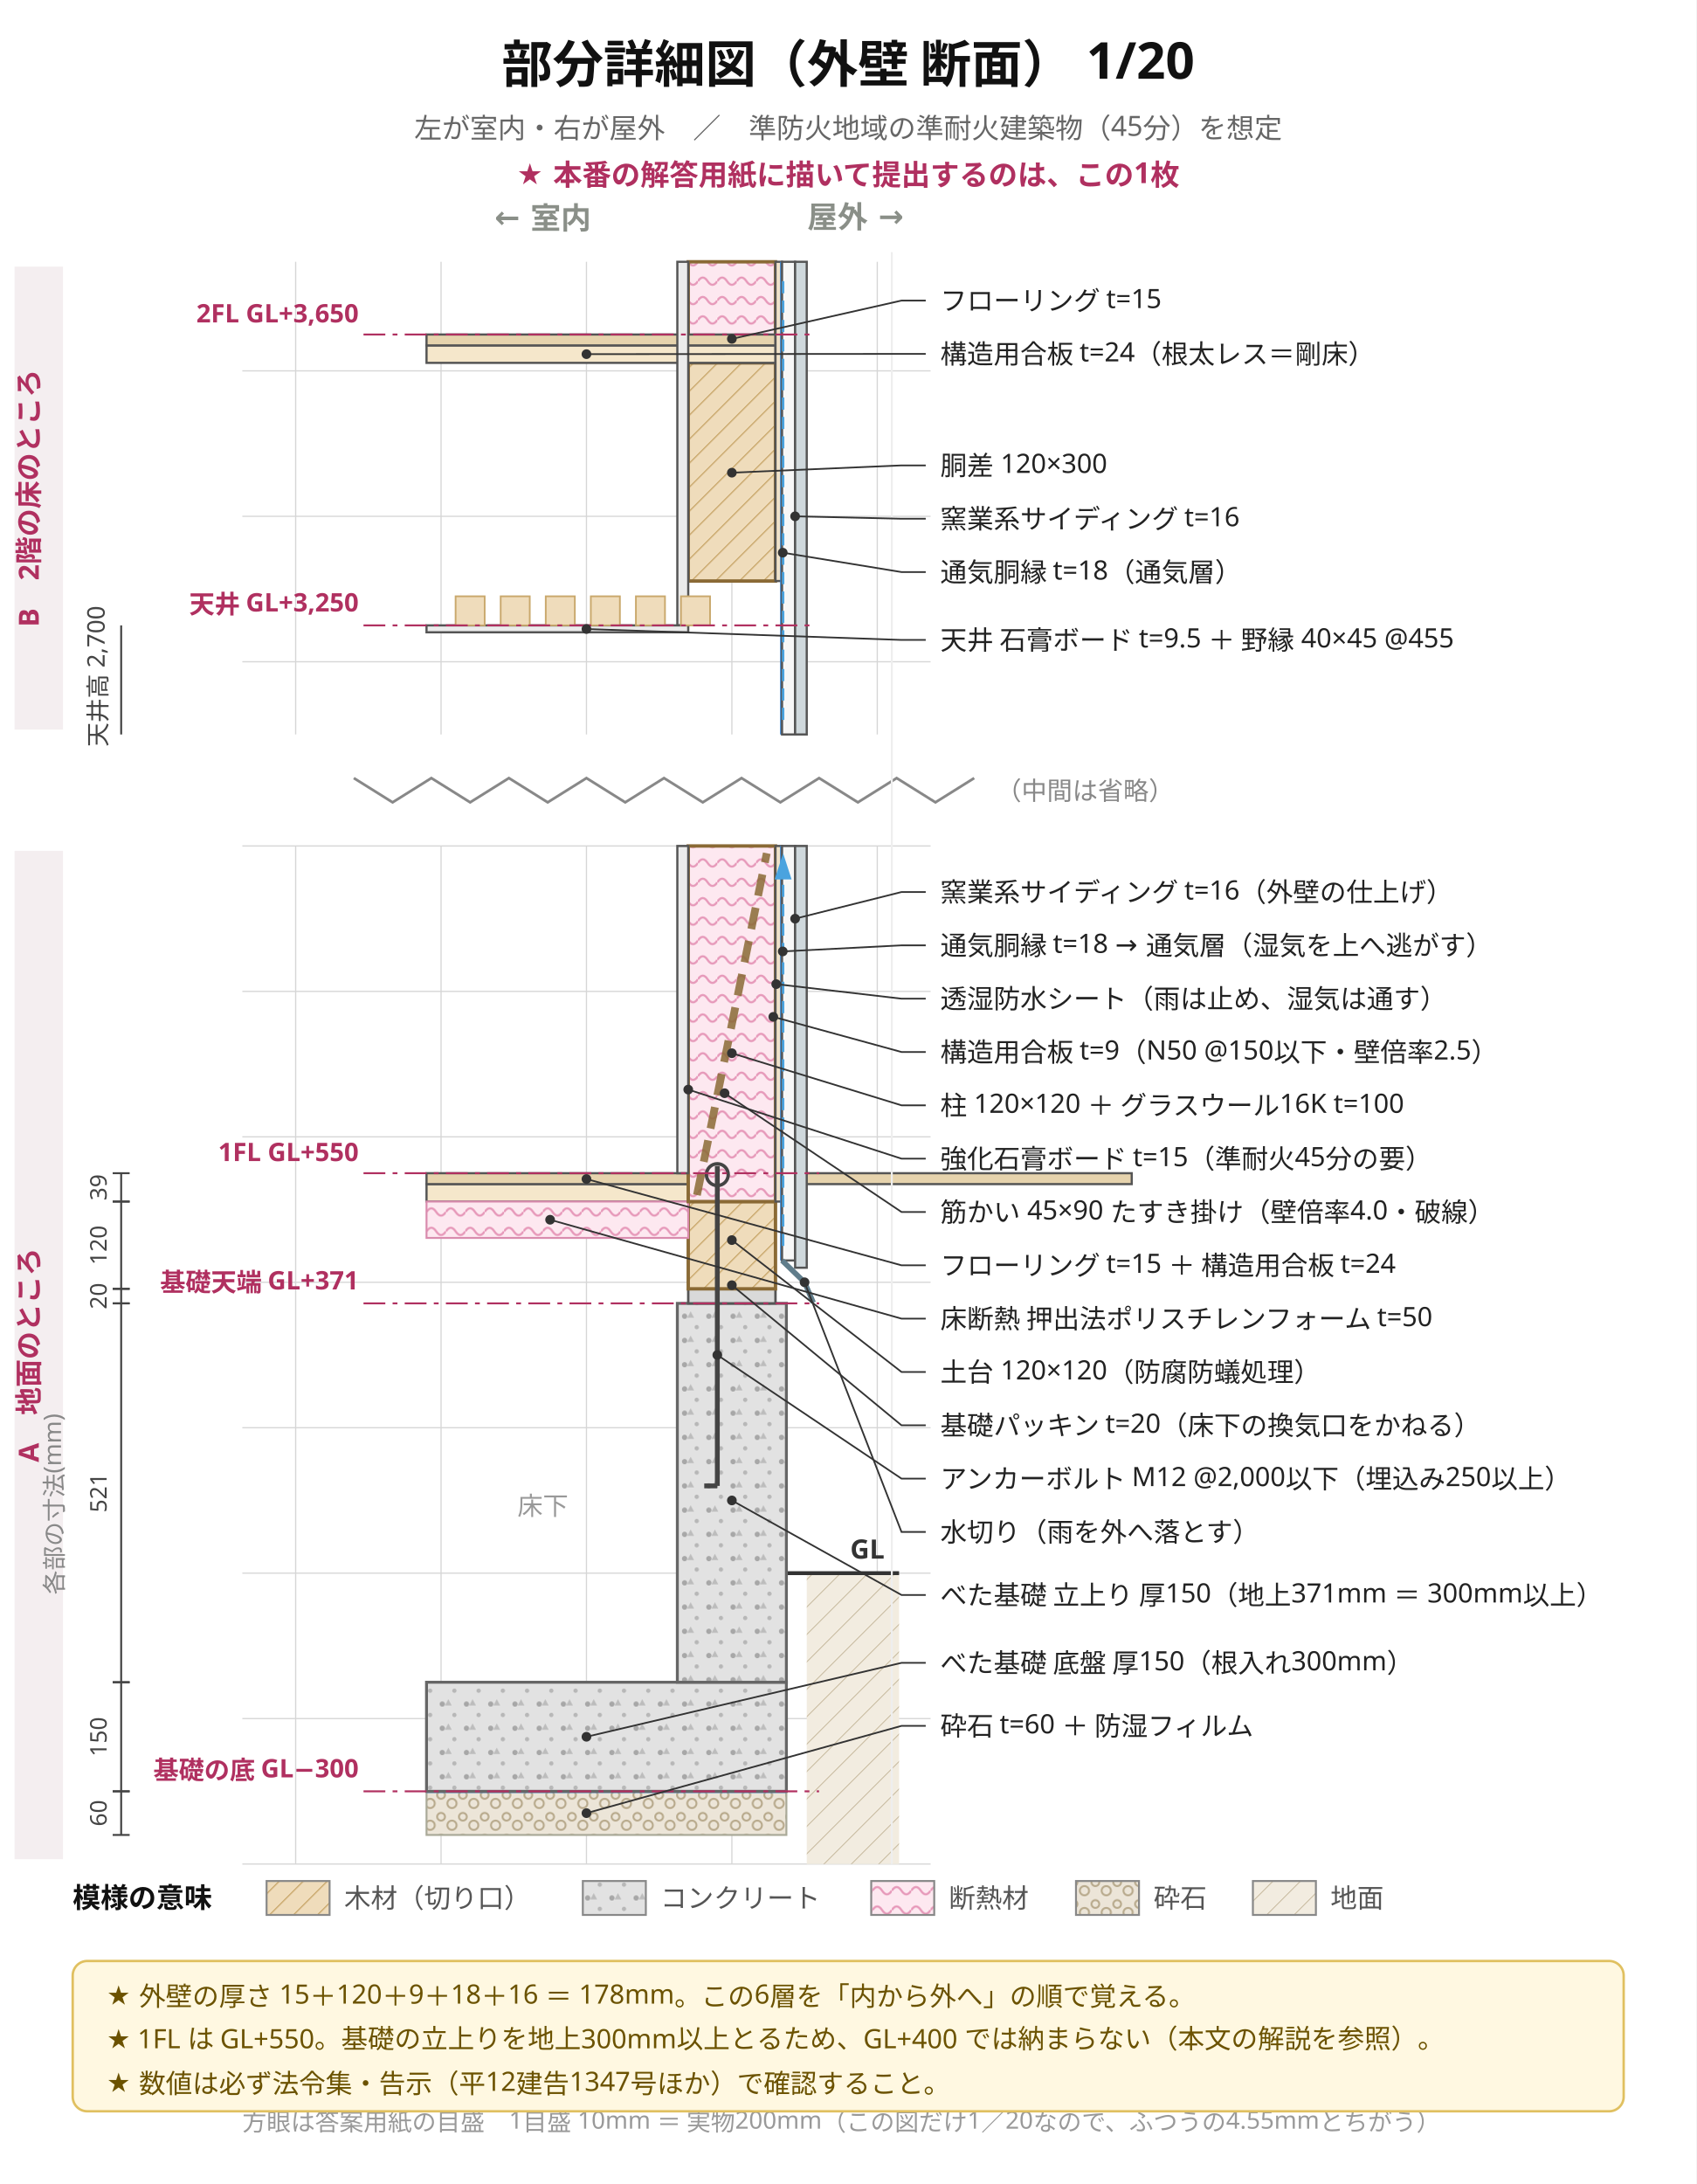
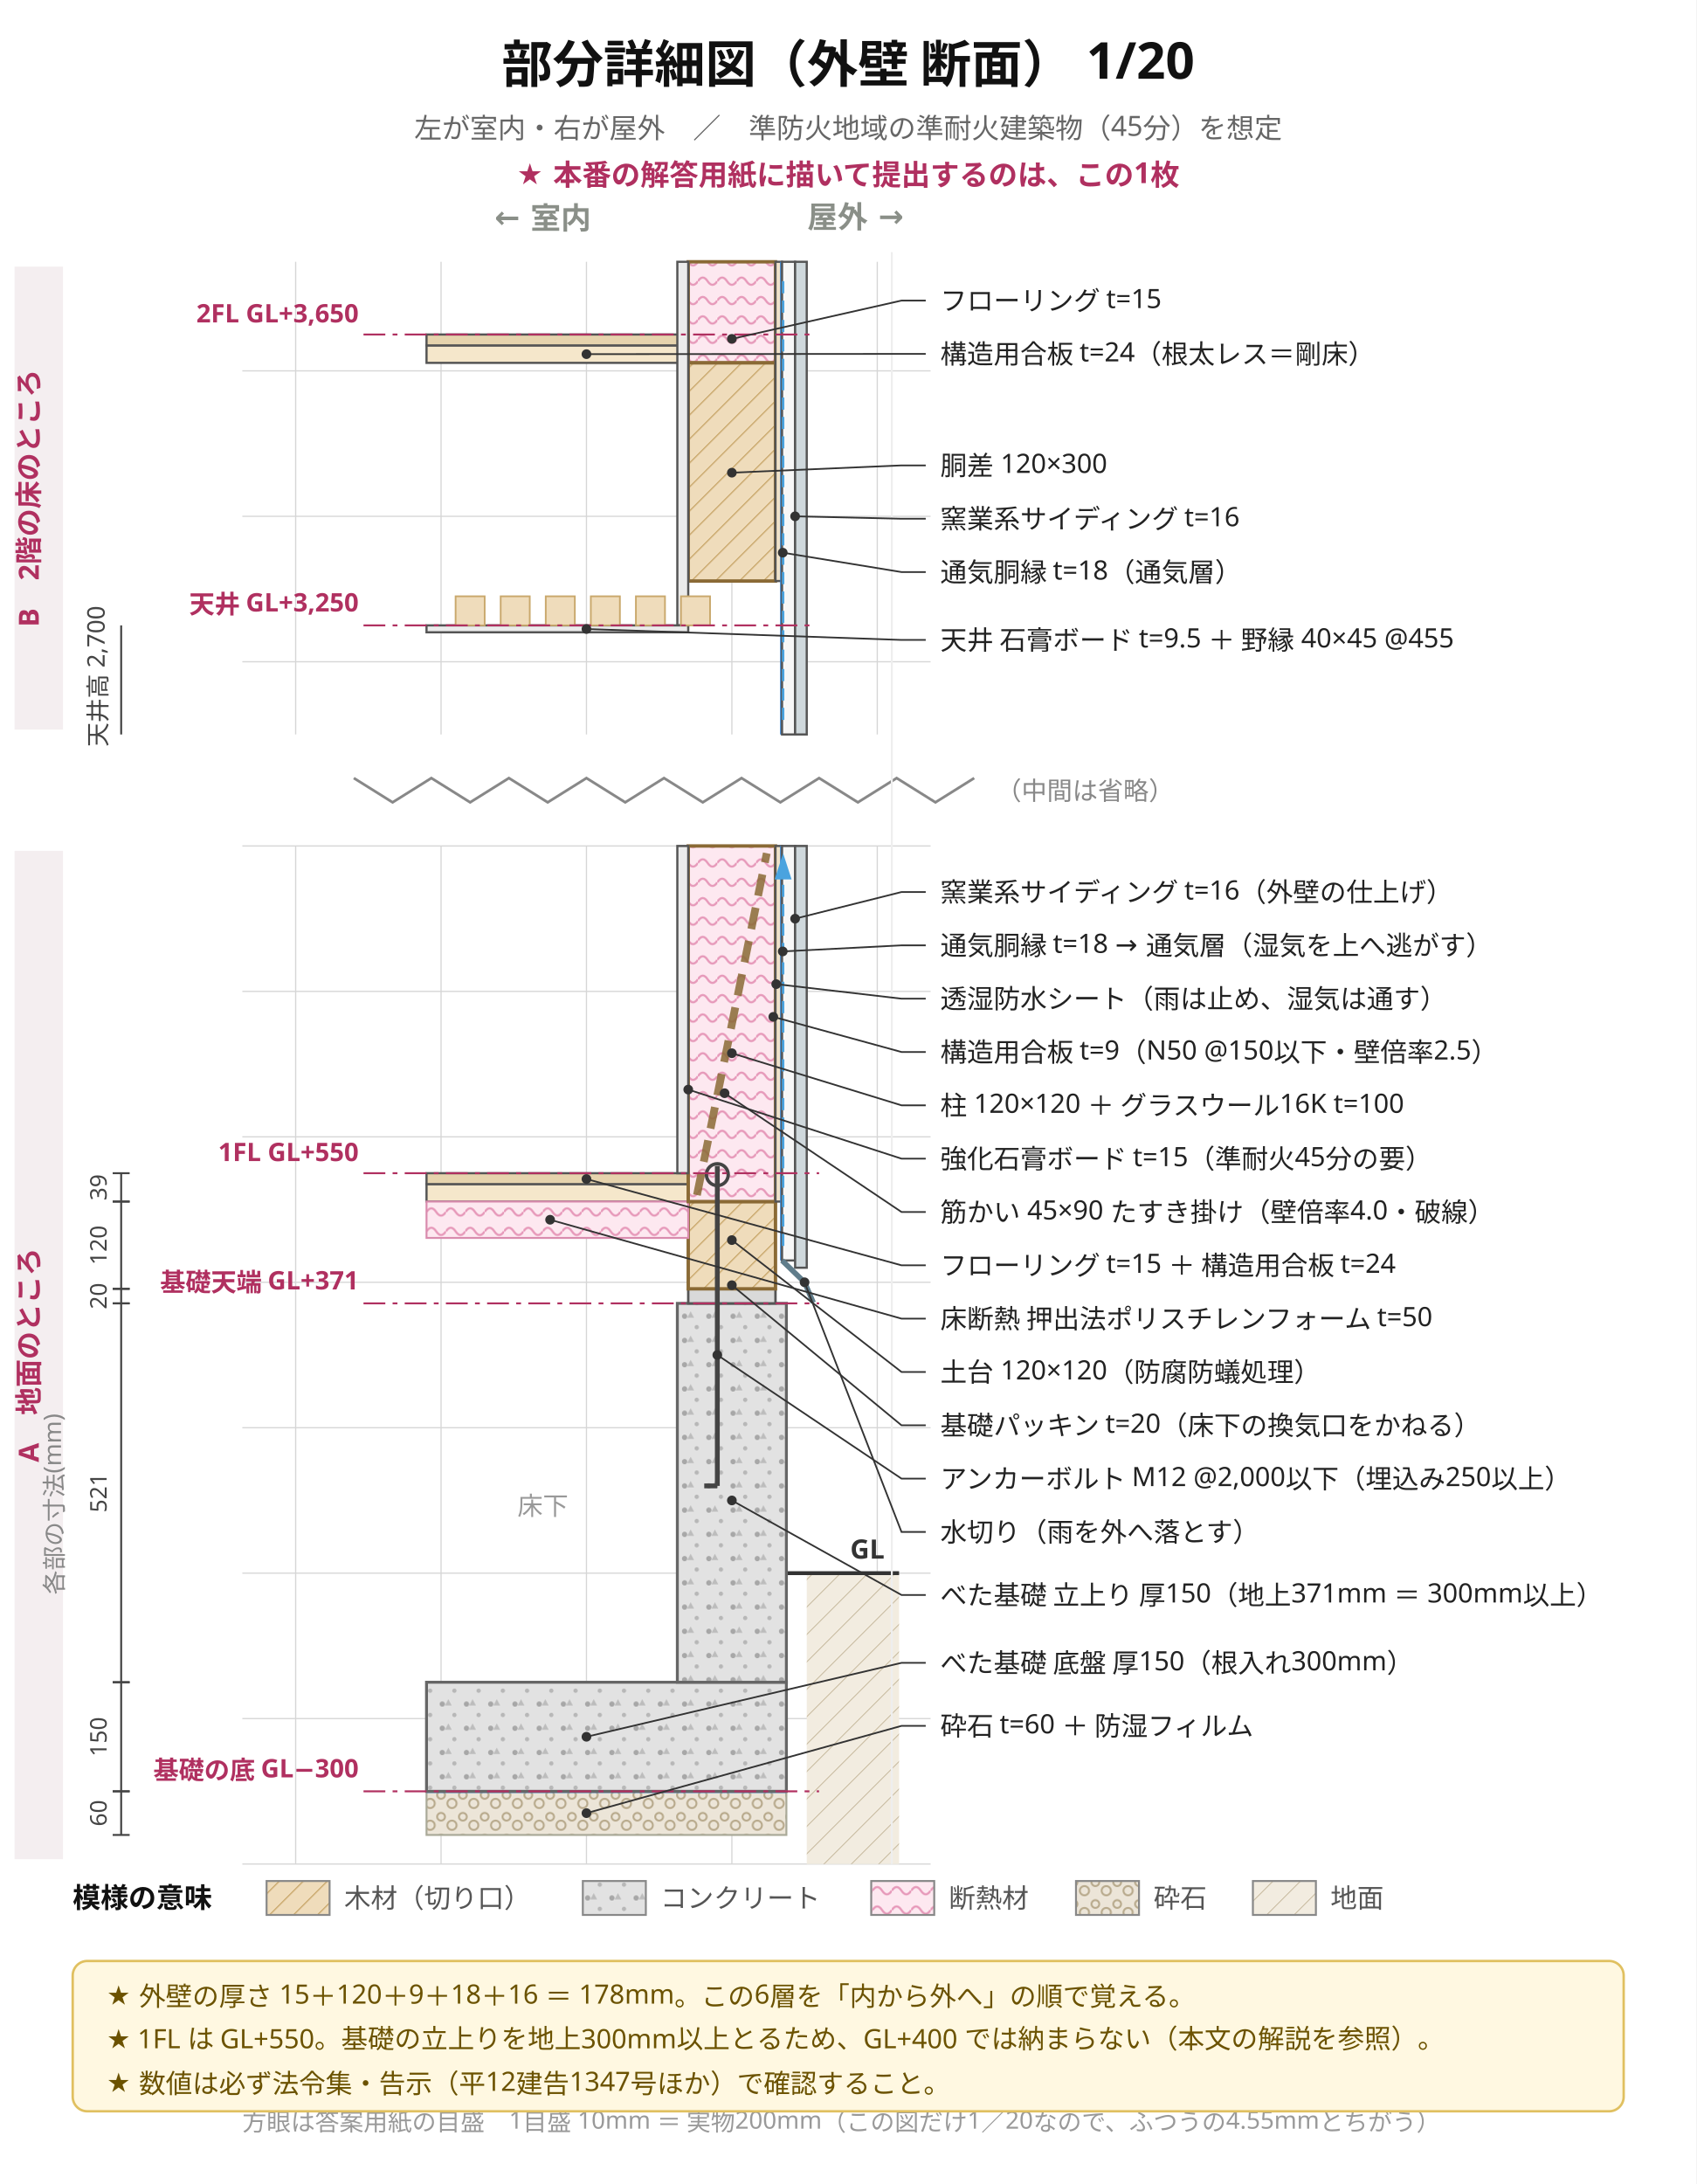
<svg xmlns="http://www.w3.org/2000/svg" viewBox="0 0 700 901" width="700" height="901" font-family="'Hiragino Sans','Hiragino Kaku Gothic ProN','Noto Sans JP','Yu Gothic',Meiryo,'IPAGothic',sans-serif">
  <rect width="700" height="901" fill="#ffffff" />
  <defs>
    <pattern id="pWood" width="7" height="7" patternUnits="userSpaceOnUse" patternTransform="rotate(45)">
      <rect width="7" height="7" fill="#efdcbb" />
      <line x1="0" y1="0" x2="0" y2="7" stroke="#c9a86c" stroke-width="1" />
    </pattern>
    <pattern id="pConc" width="10" height="10" patternUnits="userSpaceOnUse">
      <rect width="10" height="10" fill="#e2e2e2" />
      <circle cx="2.5" cy="3" r="1.1" fill="#a8a8a8" />
      <circle cx="7.5" cy="7.5" r="0.9" fill="#b8b8b8" />
      <path d="M5 1 L6.4 3.6 L3.6 3.6 Z" fill="#bdbdbd" />
    </pattern>
    <pattern id="pIns" width="8" height="8" patternUnits="userSpaceOnUse">
      <rect width="8" height="8" fill="#fde8f0" />
      <path d="M0 4 Q2 1 4 4 T8 4" stroke="#e79bbb" stroke-width="0.9" fill="none" />
    </pattern>
    <pattern id="pGrav" width="9" height="9" patternUnits="userSpaceOnUse">
      <rect width="9" height="9" fill="#ece5d8" />
      <circle cx="2" cy="2.5" r="1.6" fill="none" stroke="#b9ab8e" stroke-width="0.8" />
      <circle cx="6.5" cy="6" r="1.9" fill="none" stroke="#b9ab8e" stroke-width="0.8" />
    </pattern>
    <pattern id="pGround" width="8" height="8" patternUnits="userSpaceOnUse" patternTransform="rotate(45)">
      <rect width="8" height="8" fill="#f2ece0" />
      <line x1="0" y1="0" x2="0" y2="8" stroke="#cbbfa5" stroke-width="0.8" />
    </pattern>
  </defs>
  <text x="350" y="34" font-size="21" text-anchor="middle" fill="#111" font-weight="700" font-family="'Hiragino Sans','Hiragino Kaku Gothic ProN','Noto Sans JP','Yu Gothic',Meiryo,'IPAGothic',sans-serif">部分詳細図（外壁 断面） 1/20</text>
  <text x="350" y="57" font-size="11.5" text-anchor="middle" fill="#666" font-weight="400" font-family="'Hiragino Sans','Hiragino Kaku Gothic ProN','Noto Sans JP','Yu Gothic',Meiryo,'IPAGothic',sans-serif">左が室内・右が屋外　／　準防火地域の準耐火建築物（45分）を想定</text>
  <text x="350" y="76" font-size="12" text-anchor="middle" fill="#b03060" font-weight="700" font-family="'Hiragino Sans','Hiragino Kaku Gothic ProN','Noto Sans JP','Yu Gothic',Meiryo,'IPAGothic',sans-serif">★ 本番の解答用紙に描いて提出するのは、この1枚</text>
  <line x1="122" y1="108" x2="122" y2="303" stroke="#d6d6d6" stroke-width="0.5" />
  <line x1="122" y1="349" x2="122" y2="769" stroke="#d6d6d6" stroke-width="0.5" />
  <line x1="182" y1="108" x2="182" y2="303" stroke="#d6d6d6" stroke-width="0.5" />
  <line x1="182" y1="349" x2="182" y2="769" stroke="#d6d6d6" stroke-width="0.5" />
  <line x1="242" y1="108" x2="242" y2="303" stroke="#d6d6d6" stroke-width="0.5" />
  <line x1="242" y1="349" x2="242" y2="769" stroke="#d6d6d6" stroke-width="0.5" />
  <line x1="302" y1="108" x2="302" y2="303" stroke="#d6d6d6" stroke-width="0.5" />
  <line x1="302" y1="349" x2="302" y2="769" stroke="#d6d6d6" stroke-width="0.5" />
  <line x1="362" y1="108" x2="362" y2="303" stroke="#d6d6d6" stroke-width="0.5" />
  <line x1="362" y1="349" x2="362" y2="769" stroke="#d6d6d6" stroke-width="0.5" />
  <line x1="100" y1="273" x2="384" y2="273" stroke="#d6d6d6" stroke-width="0.5" />
  <line x1="100" y1="213" x2="384" y2="213" stroke="#d6d6d6" stroke-width="0.5" />
  <line x1="100" y1="153" x2="384" y2="153" stroke="#d6d6d6" stroke-width="0.5" />
  <line x1="100" y1="769" x2="384" y2="769" stroke="#d6d6d6" stroke-width="0.5" />
  <line x1="100" y1="709" x2="384" y2="709" stroke="#d6d6d6" stroke-width="0.5" />
  <line x1="100" y1="649" x2="384" y2="649" stroke="#d6d6d6" stroke-width="0.5" />
  <line x1="100" y1="589" x2="384" y2="589" stroke="#d6d6d6" stroke-width="0.5" />
  <line x1="100" y1="529" x2="384" y2="529" stroke="#d6d6d6" stroke-width="0.5" />
  <line x1="100" y1="469" x2="384" y2="469" stroke="#d6d6d6" stroke-width="0.5" />
  <line x1="100" y1="409" x2="384" y2="409" stroke="#d6d6d6" stroke-width="0.5" />
  <line x1="100" y1="349" x2="384" y2="349" stroke="#d6d6d6" stroke-width="0.5" />
  <text x="100" y="879" font-size="10" text-anchor="start" fill="#999" font-weight="400" font-family="'Hiragino Sans','Hiragino Kaku Gothic ProN','Noto Sans JP','Yu Gothic',Meiryo,'IPAGothic',sans-serif">方眼は答案用紙の目盛　1目盛 10mm ＝ 実物200mm（この図だけ1／20なので、ふつうの4.55mmとちがう）</text>
  <text x="224" y="94" font-size="12.5" text-anchor="middle" fill="#8a8f88" font-weight="700" font-family="'Hiragino Sans','Hiragino Kaku Gothic ProN','Noto Sans JP','Yu Gothic',Meiryo,'IPAGothic',sans-serif">← 室内</text>
  <text x="353" y="94" font-size="12.5" text-anchor="middle" fill="#8a8f88" font-weight="700" font-family="'Hiragino Sans','Hiragino Kaku Gothic ProN','Noto Sans JP','Yu Gothic',Meiryo,'IPAGothic',sans-serif">屋外 →</text>
  <rect x="284" y="108" width="36" height="41.7" fill="url(#pIns)" stroke="#8a6a35" stroke-width="1.4" />
  <rect x="284" y="149.7" width="36" height="90" fill="url(#pWood)" stroke="#8a6a35" stroke-width="1.4" />
-   <rect x="176" y="142.5" width="144" height="7.2" fill="#f5e7cb" stroke="#555" stroke-width="0.9" />
-   <rect x="176" y="138" width="144" height="4.5" fill="#e6d3ad" stroke="#555" stroke-width="0.9" />
+   <rect x="176" y="142.5" width="108" height="7.2" fill="#f5e7cb" stroke="#555" stroke-width="0.9" />
+   <rect x="176" y="138" width="108" height="4.5" fill="#e6d3ad" stroke="#555" stroke-width="0.9" />
  <rect x="320" y="108" width="2.7" height="131.7" fill="#f0e2c8" stroke="#555" stroke-width="0.9" />
  <line x1="322.7" y1="108" x2="322.7" y2="303" stroke="#2f7fd0" stroke-width="1.6" />
  <rect x="322.7" y="108" width="5.4" height="195" fill="#f7f7f7" stroke="#555" stroke-width="0.9" />
  <rect x="328.1" y="108" width="4.8" height="195" fill="#cfd8dc" stroke="#555" stroke-width="0.9" />
  <rect x="279.5" y="108" width="4.5" height="150" fill="#ebebeb" stroke="#555" stroke-width="0.9" />
  <rect x="176" y="258" width="108" height="2.85" fill="#ebebeb" stroke="#555" stroke-width="0.9" />
  <rect x="188" y="246" width="12" height="12" fill="#efdcbb" stroke="#c9a86c" stroke-width="0.7" />
  <rect x="206.6" y="246" width="12" height="12" fill="#efdcbb" stroke="#c9a86c" stroke-width="0.7" />
  <rect x="225.2" y="246" width="12" height="12" fill="#efdcbb" stroke="#c9a86c" stroke-width="0.7" />
  <rect x="243.8" y="246" width="12" height="12" fill="#efdcbb" stroke="#c9a86c" stroke-width="0.7" />
  <rect x="262.4" y="246" width="12" height="12" fill="#efdcbb" stroke="#c9a86c" stroke-width="0.7" />
  <rect x="281" y="246" width="12" height="12" fill="#efdcbb" stroke="#c9a86c" stroke-width="0.7" />
  <line x1="323.15" y1="297" x2="323.15" y2="114" stroke="#4aa3df" stroke-width="1.0" stroke-dasharray="5 3" />
  <line x1="150" y1="138" x2="335" y2="138" stroke="#b03060" stroke-width="0.8" stroke-dasharray="9 3 2 3" />
  <text x="148" y="133" font-size="10.5" text-anchor="end" fill="#b03060" font-weight="700" font-family="'Hiragino Sans','Hiragino Kaku Gothic ProN','Noto Sans JP','Yu Gothic',Meiryo,'IPAGothic',sans-serif">2FL  GL+3,650</text>
  <line x1="150" y1="258" x2="335" y2="258" stroke="#b03060" stroke-width="0.8" stroke-dasharray="9 3 2 3" />
  <text x="148" y="253" font-size="10.5" text-anchor="end" fill="#b03060" font-weight="700" font-family="'Hiragino Sans','Hiragino Kaku Gothic ProN','Noto Sans JP','Yu Gothic',Meiryo,'IPAGothic',sans-serif">天井 GL+3,250</text>
  <rect x="6" y="110" width="20" height="191" fill="#f4eef0" stroke="none" />
  <g transform="translate(16,205.5) rotate(-90)">
    <text x="0" y="0" font-size="11.5" text-anchor="middle" fill="#b03060" font-weight="700" font-family="'Hiragino Sans','Hiragino Kaku Gothic ProN','Noto Sans JP','Yu Gothic',Meiryo,'IPAGothic',sans-serif">B　2階の床のところ</text>
  </g>
  <path d="M 146.0 321.0 L 162.0 331.0 L 178.0 321.0 L 194.0 331.0 L 210.0 321.0 L 226.0 331.0 L 242.0 321.0 L 258.0 331.0 L 274.0 321.0 L 290.0 331.0 L 306.0 321.0 L 322.0 331.0 L 338.0 321.0 L 354.0 331.0 L 370.0 321.0 L 386.0 331.0 L 402.0 321.0" stroke="#888" stroke-width="1.1" fill="none" />
  <text x="411" y="330" font-size="10.5" text-anchor="start" fill="#888" font-weight="400" font-family="'Hiragino Sans','Hiragino Kaku Gothic ProN','Noto Sans JP','Yu Gothic',Meiryo,'IPAGothic',sans-serif">（中間は省略）</text>
  <rect x="332.9" y="649" width="38.1" height="120" fill="url(#pGround)" stroke="none" stroke-width="0.9" />
  <line x1="324.5" y1="649" x2="371" y2="649" stroke="#333" stroke-width="1.6" />
  <text x="365" y="643" font-size="11" text-anchor="end" fill="#333" font-weight="700" font-family="'Hiragino Sans','Hiragino Kaku Gothic ProN','Noto Sans JP','Yu Gothic',Meiryo,'IPAGothic',sans-serif">GL</text>
  <rect x="176" y="739" width="148.5" height="18" fill="url(#pGrav)" stroke="#aa9" stroke-width="0.8" />
  <line x1="176" y1="739" x2="324.5" y2="739" stroke="#2f7fd0" stroke-width="1.4" />
  <rect x="176" y="694" width="148.5" height="45" fill="url(#pConc)" stroke="#666" stroke-width="1.2" />
  <rect x="279.5" y="537.7" width="45" height="156.3" fill="url(#pConc)" stroke="#666" stroke-width="1.2" />
  <text x="224" y="625" font-size="10.5" text-anchor="middle" fill="#999" font-weight="400" font-family="'Hiragino Sans','Hiragino Kaku Gothic ProN','Noto Sans JP','Yu Gothic',Meiryo,'IPAGothic',sans-serif">床下</text>
  <rect x="284" y="531.7" width="36" height="6" fill="#d9d9d9" stroke="#555" stroke-width="1.0" />
  <rect x="284" y="495.7" width="36" height="36" fill="url(#pWood)" stroke="#8a6a35" stroke-width="1.4" />
-   <rect x="176" y="488.5" width="144" height="7.2" fill="#f5e7cb" stroke="#555" stroke-width="0.9" />
-   <rect x="176" y="484" width="291" height="4.5" fill="#e6d3ad" stroke="#555" stroke-width="0.9" />
+   <rect x="176" y="488.5" width="108" height="7.2" fill="#f5e7cb" stroke="#555" stroke-width="0.9" />
+   <rect x="176" y="484" width="108" height="4.5" fill="#e6d3ad" stroke="#555" stroke-width="0.9" />
  <rect x="176" y="495.7" width="108" height="15" fill="url(#pIns)" stroke="#d98cae" stroke-width="0.8" />
  <rect x="284" y="349" width="36" height="146.7" fill="url(#pIns)" stroke="none" stroke-width="0.9" />
  <rect x="284" y="349" width="36" height="146.7" fill="none" stroke="#8a6a35" stroke-width="1.4" />
  <rect x="320" y="349" width="2.7" height="146.7" fill="#f0e2c8" stroke="#555" stroke-width="0.9" />
  <line x1="322.7" y1="349" x2="322.7" y2="520" stroke="#2f7fd0" stroke-width="1.6" />
  <rect x="322.7" y="349" width="5.4" height="171" fill="#f7f7f7" stroke="#555" stroke-width="0.9" />
  <rect x="328.1" y="349" width="4.8" height="174" fill="#cfd8dc" stroke="#555" stroke-width="0.9" />
  <rect x="279.5" y="349" width="4.5" height="135" fill="#ebebeb" stroke="#555" stroke-width="0.9" />
  <polyline points="322.7,520 332,529 335.6,537.4" stroke="#607d8b" stroke-width="2.2" fill="none" />
  <line x1="323.15" y1="514" x2="323.15" y2="355" stroke="#4aa3df" stroke-width="1.0" stroke-dasharray="5 3" />
  <polygon points="323.15,352 319.65,362.8 326.65,362.8" fill="#4aa3df" />
  <line x1="287.6" y1="493" x2="316.4" y2="352" stroke="#8a6a35" stroke-width="3.2" stroke-dasharray="9 5" opacity="0.85" />
  <line x1="296" y1="613" x2="296" y2="481" stroke="#444" stroke-width="2.0" />
  <line x1="290.6" y1="613" x2="296" y2="613" stroke="#444" stroke-width="2.0" />
  <circle cx="296" cy="484.6" r="4.5" fill="none" stroke="#444" stroke-width="1.4" />
  <line x1="150" y1="484" x2="338" y2="484" stroke="#b03060" stroke-width="0.8" stroke-dasharray="9 3 2 3" />
  <text x="148" y="479" font-size="10.5" text-anchor="end" fill="#b03060" font-weight="700" font-family="'Hiragino Sans','Hiragino Kaku Gothic ProN','Noto Sans JP','Yu Gothic',Meiryo,'IPAGothic',sans-serif">1FL  GL+550</text>
  <line x1="150" y1="537.7" x2="338" y2="537.7" stroke="#b03060" stroke-width="0.8" stroke-dasharray="9 3 2 3" />
  <text x="148" y="532.7" font-size="10.5" text-anchor="end" fill="#b03060" font-weight="700" font-family="'Hiragino Sans','Hiragino Kaku Gothic ProN','Noto Sans JP','Yu Gothic',Meiryo,'IPAGothic',sans-serif">基礎天端 GL+371</text>
  <line x1="150" y1="739" x2="338" y2="739" stroke="#b03060" stroke-width="0.8" stroke-dasharray="9 3 2 3" />
  <text x="148" y="734" font-size="10.5" text-anchor="end" fill="#b03060" font-weight="700" font-family="'Hiragino Sans','Hiragino Kaku Gothic ProN','Noto Sans JP','Yu Gothic',Meiryo,'IPAGothic',sans-serif">基礎の底 GL−300</text>
  <rect x="6" y="351" width="20" height="416" fill="#f4eef0" stroke="none" />
  <g transform="translate(16,559) rotate(-90)">
    <text x="0" y="0" font-size="11.5" text-anchor="middle" fill="#b03060" font-weight="700" font-family="'Hiragino Sans','Hiragino Kaku Gothic ProN','Noto Sans JP','Yu Gothic',Meiryo,'IPAGothic',sans-serif">A　地面のところ</text>
  </g>
  <line x1="50" y1="757" x2="50" y2="739" stroke="#444" stroke-width="0.8" />
  <line x1="46.5" y1="757" x2="53.5" y2="757" stroke="#444" stroke-width="0.8" />
  <line x1="46.5" y1="739" x2="53.5" y2="739" stroke="#444" stroke-width="0.8" />
  <g transform="translate(44,748) rotate(-90)">
    <text x="0" y="0" font-size="9.5" text-anchor="middle" fill="#444" font-weight="400" font-family="'Hiragino Sans','Hiragino Kaku Gothic ProN','Noto Sans JP','Yu Gothic',Meiryo,'IPAGothic',sans-serif">60</text>
  </g>
  <line x1="50" y1="739" x2="50" y2="694" stroke="#444" stroke-width="0.8" />
  <line x1="46.5" y1="739" x2="53.5" y2="739" stroke="#444" stroke-width="0.8" />
  <line x1="46.5" y1="694" x2="53.5" y2="694" stroke="#444" stroke-width="0.8" />
  <g transform="translate(44,716.5) rotate(-90)">
    <text x="0" y="0" font-size="9.5" text-anchor="middle" fill="#444" font-weight="400" font-family="'Hiragino Sans','Hiragino Kaku Gothic ProN','Noto Sans JP','Yu Gothic',Meiryo,'IPAGothic',sans-serif">150</text>
  </g>
  <line x1="50" y1="694" x2="50" y2="537.7" stroke="#444" stroke-width="0.8" />
  <line x1="46.5" y1="694" x2="53.5" y2="694" stroke="#444" stroke-width="0.8" />
  <line x1="46.5" y1="537.7" x2="53.5" y2="537.7" stroke="#444" stroke-width="0.8" />
  <g transform="translate(44,615.85) rotate(-90)">
    <text x="0" y="0" font-size="9.5" text-anchor="middle" fill="#444" font-weight="400" font-family="'Hiragino Sans','Hiragino Kaku Gothic ProN','Noto Sans JP','Yu Gothic',Meiryo,'IPAGothic',sans-serif">521</text>
  </g>
  <line x1="50" y1="537.7" x2="50" y2="531.7" stroke="#444" stroke-width="0.8" />
  <line x1="46.5" y1="537.7" x2="53.5" y2="537.7" stroke="#444" stroke-width="0.8" />
  <line x1="46.5" y1="531.7" x2="53.5" y2="531.7" stroke="#444" stroke-width="0.8" />
  <g transform="translate(44,534.7) rotate(-90)">
    <text x="0" y="0" font-size="9.5" text-anchor="middle" fill="#444" font-weight="400" font-family="'Hiragino Sans','Hiragino Kaku Gothic ProN','Noto Sans JP','Yu Gothic',Meiryo,'IPAGothic',sans-serif">20</text>
  </g>
  <line x1="50" y1="531.7" x2="50" y2="495.7" stroke="#444" stroke-width="0.8" />
  <line x1="46.5" y1="531.7" x2="53.5" y2="531.7" stroke="#444" stroke-width="0.8" />
  <line x1="46.5" y1="495.7" x2="53.5" y2="495.7" stroke="#444" stroke-width="0.8" />
  <g transform="translate(44,513.7) rotate(-90)">
    <text x="0" y="0" font-size="9.5" text-anchor="middle" fill="#444" font-weight="400" font-family="'Hiragino Sans','Hiragino Kaku Gothic ProN','Noto Sans JP','Yu Gothic',Meiryo,'IPAGothic',sans-serif">120</text>
  </g>
  <line x1="50" y1="495.7" x2="50" y2="484" stroke="#444" stroke-width="0.8" />
  <line x1="46.5" y1="495.7" x2="53.5" y2="495.7" stroke="#444" stroke-width="0.8" />
  <line x1="46.5" y1="484" x2="53.5" y2="484" stroke="#444" stroke-width="0.8" />
  <g transform="translate(44,489.85) rotate(-90)">
    <text x="0" y="0" font-size="9.5" text-anchor="middle" fill="#444" font-weight="400" font-family="'Hiragino Sans','Hiragino Kaku Gothic ProN','Noto Sans JP','Yu Gothic',Meiryo,'IPAGothic',sans-serif">39</text>
  </g>
  <g transform="translate(26,620.5) rotate(-90)">
    <text x="0" y="0" font-size="10" text-anchor="middle" fill="#888" font-weight="400" font-family="'Hiragino Sans','Hiragino Kaku Gothic ProN','Noto Sans JP','Yu Gothic',Meiryo,'IPAGothic',sans-serif">各部の寸法(mm)</text>
  </g>
  <line x1="50" y1="258" x2="50" y2="303" stroke="#444" stroke-width="0.8" />
  <g transform="translate(44,279) rotate(-90)">
    <text x="0" y="0" font-size="10" text-anchor="middle" fill="#444" font-weight="400" font-family="'Hiragino Sans','Hiragino Kaku Gothic ProN','Noto Sans JP','Yu Gothic',Meiryo,'IPAGothic',sans-serif">天井高 2,700</text>
  </g>
  <line x1="368" y1="104" x2="368" y2="769" stroke="#eee" stroke-width="0.8" />
  <circle cx="302" cy="139.8" r="2" fill="#333" />
  <polyline points="302,139.8 372,124 382,124" stroke="#333" stroke-width="0.7" fill="none" />
  <text x="388" y="128" font-size="11" text-anchor="start" fill="#222" font-weight="400" font-family="'Hiragino Sans','Hiragino Kaku Gothic ProN','Noto Sans JP','Yu Gothic',Meiryo,'IPAGothic',sans-serif">フローリング t=15</text>
  <circle cx="242" cy="146.1" r="2" fill="#333" />
  <polyline points="242,146.1 372,146 382,146" stroke="#333" stroke-width="0.7" fill="none" />
  <text x="388" y="150" font-size="11" text-anchor="start" fill="#222" font-weight="400" font-family="'Hiragino Sans','Hiragino Kaku Gothic ProN','Noto Sans JP','Yu Gothic',Meiryo,'IPAGothic',sans-serif">構造用合板 t=24（根太レス＝剛床）</text>
  <circle cx="302" cy="195" r="2" fill="#333" />
  <polyline points="302,195 372,192 382,192" stroke="#333" stroke-width="0.7" fill="none" />
  <text x="388" y="196" font-size="11" text-anchor="start" fill="#222" font-weight="400" font-family="'Hiragino Sans','Hiragino Kaku Gothic ProN','Noto Sans JP','Yu Gothic',Meiryo,'IPAGothic',sans-serif">胴差 120×300</text>
  <circle cx="328.1" cy="213" r="2" fill="#333" />
  <polyline points="328.1,213 372,214 382,214" stroke="#333" stroke-width="0.7" fill="none" />
  <text x="388" y="218" font-size="11" text-anchor="start" fill="#222" font-weight="400" font-family="'Hiragino Sans','Hiragino Kaku Gothic ProN','Noto Sans JP','Yu Gothic',Meiryo,'IPAGothic',sans-serif">窯業系サイディング t=16</text>
  <circle cx="323" cy="228" r="2" fill="#333" />
  <polyline points="323,228 372,236 382,236" stroke="#333" stroke-width="0.7" fill="none" />
  <text x="388" y="240" font-size="11" text-anchor="start" fill="#222" font-weight="400" font-family="'Hiragino Sans','Hiragino Kaku Gothic ProN','Noto Sans JP','Yu Gothic',Meiryo,'IPAGothic',sans-serif">通気胴縁 t=18（通気層）</text>
  <circle cx="242" cy="259.5" r="2" fill="#333" />
  <polyline points="242,259.5 372,264 382,264" stroke="#333" stroke-width="0.7" fill="none" />
  <text x="388" y="268" font-size="11" text-anchor="start" fill="#222" font-weight="400" font-family="'Hiragino Sans','Hiragino Kaku Gothic ProN','Noto Sans JP','Yu Gothic',Meiryo,'IPAGothic',sans-serif">天井 石膏ボード t=9.5 ＋ 野縁 40×45 @455</text>
  <circle cx="328.1" cy="379" r="2" fill="#333" />
  <polyline points="328.1,379 372,368 382,368" stroke="#333" stroke-width="0.7" fill="none" />
  <text x="388" y="372" font-size="11" text-anchor="start" fill="#222" font-weight="400" font-family="'Hiragino Sans','Hiragino Kaku Gothic ProN','Noto Sans JP','Yu Gothic',Meiryo,'IPAGothic',sans-serif">窯業系サイディング t=16（外壁の仕上げ）</text>
  <circle cx="323" cy="392.5" r="2" fill="#333" />
  <polyline points="323,392.5 372,390 382,390" stroke="#333" stroke-width="0.7" fill="none" />
  <text x="388" y="394" font-size="11" text-anchor="start" fill="#222" font-weight="400" font-family="'Hiragino Sans','Hiragino Kaku Gothic ProN','Noto Sans JP','Yu Gothic',Meiryo,'IPAGothic',sans-serif">通気胴縁 t=18 → 通気層（湿気を上へ逃がす）</text>
  <circle cx="320.3" cy="406" r="2" fill="#333" />
  <polyline points="320.3,406 372,412 382,412" stroke="#333" stroke-width="0.7" fill="none" />
  <text x="388" y="416" font-size="11" text-anchor="start" fill="#222" font-weight="400" font-family="'Hiragino Sans','Hiragino Kaku Gothic ProN','Noto Sans JP','Yu Gothic',Meiryo,'IPAGothic',sans-serif">透湿防水シート（雨は止め、湿気は通す）</text>
  <circle cx="319.1" cy="419.5" r="2" fill="#333" />
  <polyline points="319.1,419.5 372,434 382,434" stroke="#333" stroke-width="0.7" fill="none" />
  <text x="388" y="438" font-size="11" text-anchor="start" fill="#222" font-weight="400" font-family="'Hiragino Sans','Hiragino Kaku Gothic ProN','Noto Sans JP','Yu Gothic',Meiryo,'IPAGothic',sans-serif">構造用合板 t=9（N50 @150以下・壁倍率2.5）</text>
  <circle cx="302" cy="434.5" r="2" fill="#333" />
  <polyline points="302,434.5 372,456 382,456" stroke="#333" stroke-width="0.7" fill="none" />
  <text x="388" y="460" font-size="11" text-anchor="start" fill="#222" font-weight="400" font-family="'Hiragino Sans','Hiragino Kaku Gothic ProN','Noto Sans JP','Yu Gothic',Meiryo,'IPAGothic',sans-serif">柱 120×120 ＋ グラスウール16K t=100</text>
  <circle cx="284" cy="449.5" r="2" fill="#333" />
  <polyline points="284,449.5 372,478 382,478" stroke="#333" stroke-width="0.7" fill="none" />
  <text x="388" y="482" font-size="11" text-anchor="start" fill="#222" font-weight="400" font-family="'Hiragino Sans','Hiragino Kaku Gothic ProN','Noto Sans JP','Yu Gothic',Meiryo,'IPAGothic',sans-serif">強化石膏ボード t=15（準耐火45分の要）</text>
  <circle cx="299" cy="451" r="2" fill="#333" />
  <polyline points="299,451 372,500 382,500" stroke="#333" stroke-width="0.7" fill="none" />
  <text x="388" y="504" font-size="11" text-anchor="start" fill="#222" font-weight="400" font-family="'Hiragino Sans','Hiragino Kaku Gothic ProN','Noto Sans JP','Yu Gothic',Meiryo,'IPAGothic',sans-serif">筋かい 45×90 たすき掛け（壁倍率4.0・破線）</text>
  <circle cx="242" cy="486.4" r="2" fill="#333" />
  <polyline points="242,486.4 372,522 382,522" stroke="#333" stroke-width="0.7" fill="none" />
  <text x="388" y="526" font-size="11" text-anchor="start" fill="#222" font-weight="400" font-family="'Hiragino Sans','Hiragino Kaku Gothic ProN','Noto Sans JP','Yu Gothic',Meiryo,'IPAGothic',sans-serif">フローリング t=15 ＋ 構造用合板 t=24</text>
  <circle cx="227" cy="503.2" r="2" fill="#333" />
  <polyline points="227,503.2 372,544 382,544" stroke="#333" stroke-width="0.7" fill="none" />
  <text x="388" y="548" font-size="11" text-anchor="start" fill="#222" font-weight="400" font-family="'Hiragino Sans','Hiragino Kaku Gothic ProN','Noto Sans JP','Yu Gothic',Meiryo,'IPAGothic',sans-serif">床断熱 押出法ポリスチレンフォーム t=50</text>
  <circle cx="302" cy="511.6" r="2" fill="#333" />
  <polyline points="302,511.6 372,566 382,566" stroke="#333" stroke-width="0.7" fill="none" />
  <text x="388" y="570" font-size="11" text-anchor="start" fill="#222" font-weight="400" font-family="'Hiragino Sans','Hiragino Kaku Gothic ProN','Noto Sans JP','Yu Gothic',Meiryo,'IPAGothic',sans-serif">土台 120×120（防腐防蟻処理）</text>
  <circle cx="302" cy="530.2" r="2" fill="#333" />
  <polyline points="302,530.2 372,588 382,588" stroke="#333" stroke-width="0.7" fill="none" />
  <text x="388" y="592" font-size="11" text-anchor="start" fill="#222" font-weight="400" font-family="'Hiragino Sans','Hiragino Kaku Gothic ProN','Noto Sans JP','Yu Gothic',Meiryo,'IPAGothic',sans-serif">基礎パッキン t=20（床下の換気口をかねる）</text>
  <circle cx="296" cy="559" r="2" fill="#333" />
  <polyline points="296,559 372,610 382,610" stroke="#333" stroke-width="0.7" fill="none" />
  <text x="388" y="614" font-size="11" text-anchor="start" fill="#222" font-weight="400" font-family="'Hiragino Sans','Hiragino Kaku Gothic ProN','Noto Sans JP','Yu Gothic',Meiryo,'IPAGothic',sans-serif">アンカーボルト M12 @2,000以下（埋込み250以上）</text>
  <circle cx="332" cy="529" r="2" fill="#333" />
  <polyline points="332,529 372,632 382,632" stroke="#333" stroke-width="0.7" fill="none" />
  <text x="388" y="636" font-size="11" text-anchor="start" fill="#222" font-weight="400" font-family="'Hiragino Sans','Hiragino Kaku Gothic ProN','Noto Sans JP','Yu Gothic',Meiryo,'IPAGothic',sans-serif">水切り（雨を外へ落とす）</text>
  <circle cx="302" cy="619" r="2" fill="#333" />
  <polyline points="302,619 372,658 382,658" stroke="#333" stroke-width="0.7" fill="none" />
  <text x="388" y="662" font-size="11" text-anchor="start" fill="#222" font-weight="400" font-family="'Hiragino Sans','Hiragino Kaku Gothic ProN','Noto Sans JP','Yu Gothic',Meiryo,'IPAGothic',sans-serif">べた基礎 立上り 厚150（地上371mm ＝ 300mm以上）</text>
  <circle cx="242" cy="716.5" r="2" fill="#333" />
  <polyline points="242,716.5 372,686 382,686" stroke="#333" stroke-width="0.7" fill="none" />
  <text x="388" y="690" font-size="11" text-anchor="start" fill="#222" font-weight="400" font-family="'Hiragino Sans','Hiragino Kaku Gothic ProN','Noto Sans JP','Yu Gothic',Meiryo,'IPAGothic',sans-serif">べた基礎 底盤 厚150（根入れ300mm）</text>
  <circle cx="242" cy="748" r="2" fill="#333" />
  <polyline points="242,748 372,712 382,712" stroke="#333" stroke-width="0.7" fill="none" />
  <text x="388" y="716" font-size="11" text-anchor="start" fill="#222" font-weight="400" font-family="'Hiragino Sans','Hiragino Kaku Gothic ProN','Noto Sans JP','Yu Gothic',Meiryo,'IPAGothic',sans-serif">砕石 t=60 ＋ 防湿フィルム</text>
  <text x="30" y="787" font-size="11.5" text-anchor="start" fill="#111" font-weight="700" font-family="'Hiragino Sans','Hiragino Kaku Gothic ProN','Noto Sans JP','Yu Gothic',Meiryo,'IPAGothic',sans-serif">模様の意味</text>
  <rect x="110" y="776" width="26" height="14" fill="url(#pWood)" stroke="#888" stroke-width="0.8" />
  <text x="142" y="787" font-size="11" text-anchor="start" fill="#555" font-weight="400" font-family="'Hiragino Sans','Hiragino Kaku Gothic ProN','Noto Sans JP','Yu Gothic',Meiryo,'IPAGothic',sans-serif">木材（切り口）</text>
  <rect x="240.5" y="776" width="26" height="14" fill="url(#pConc)" stroke="#888" stroke-width="0.8" />
  <text x="272.5" y="787" font-size="11" text-anchor="start" fill="#555" font-weight="400" font-family="'Hiragino Sans','Hiragino Kaku Gothic ProN','Noto Sans JP','Yu Gothic',Meiryo,'IPAGothic',sans-serif">コンクリート</text>
  <rect x="359.5" y="776" width="26" height="14" fill="url(#pIns)" stroke="#888" stroke-width="0.8" />
  <text x="391.5" y="787" font-size="11" text-anchor="start" fill="#555" font-weight="400" font-family="'Hiragino Sans','Hiragino Kaku Gothic ProN','Noto Sans JP','Yu Gothic',Meiryo,'IPAGothic',sans-serif">断熱材</text>
  <rect x="444" y="776" width="26" height="14" fill="url(#pGrav)" stroke="#888" stroke-width="0.8" />
  <text x="476" y="787" font-size="11" text-anchor="start" fill="#555" font-weight="400" font-family="'Hiragino Sans','Hiragino Kaku Gothic ProN','Noto Sans JP','Yu Gothic',Meiryo,'IPAGothic',sans-serif">砕石</text>
  <rect x="517" y="776" width="26" height="14" fill="url(#pGround)" stroke="#888" stroke-width="0.8" />
  <text x="549" y="787" font-size="11" text-anchor="start" fill="#555" font-weight="400" font-family="'Hiragino Sans','Hiragino Kaku Gothic ProN','Noto Sans JP','Yu Gothic',Meiryo,'IPAGothic',sans-serif">地面</text>
  <rect x="30" y="809" width="640" height="62" fill="#fff8e1" stroke="#e0c060" stroke-width="1" rx="6" />
  <text x="44" y="827" font-size="11" text-anchor="start" fill="#6b5200" font-weight="400" font-family="'Hiragino Sans','Hiragino Kaku Gothic ProN','Noto Sans JP','Yu Gothic',Meiryo,'IPAGothic',sans-serif">★ 外壁の厚さ 15＋120＋9＋18＋16 ＝ 178mm。この6層を「内から外へ」の順で覚える。</text>
  <text x="44" y="845" font-size="11" text-anchor="start" fill="#6b5200" font-weight="400" font-family="'Hiragino Sans','Hiragino Kaku Gothic ProN','Noto Sans JP','Yu Gothic',Meiryo,'IPAGothic',sans-serif">★ 1FL は GL+550。基礎の立上りを地上300mm以上とるため、GL+400 では納まらない（本文の解説を参照）。</text>
  <text x="44" y="863" font-size="11" text-anchor="start" fill="#6b5200" font-weight="400" font-family="'Hiragino Sans','Hiragino Kaku Gothic ProN','Noto Sans JP','Yu Gothic',Meiryo,'IPAGothic',sans-serif">★ 数値は必ず法令集・告示（平12建告1347号ほか）で確認すること。</text>
</svg>
